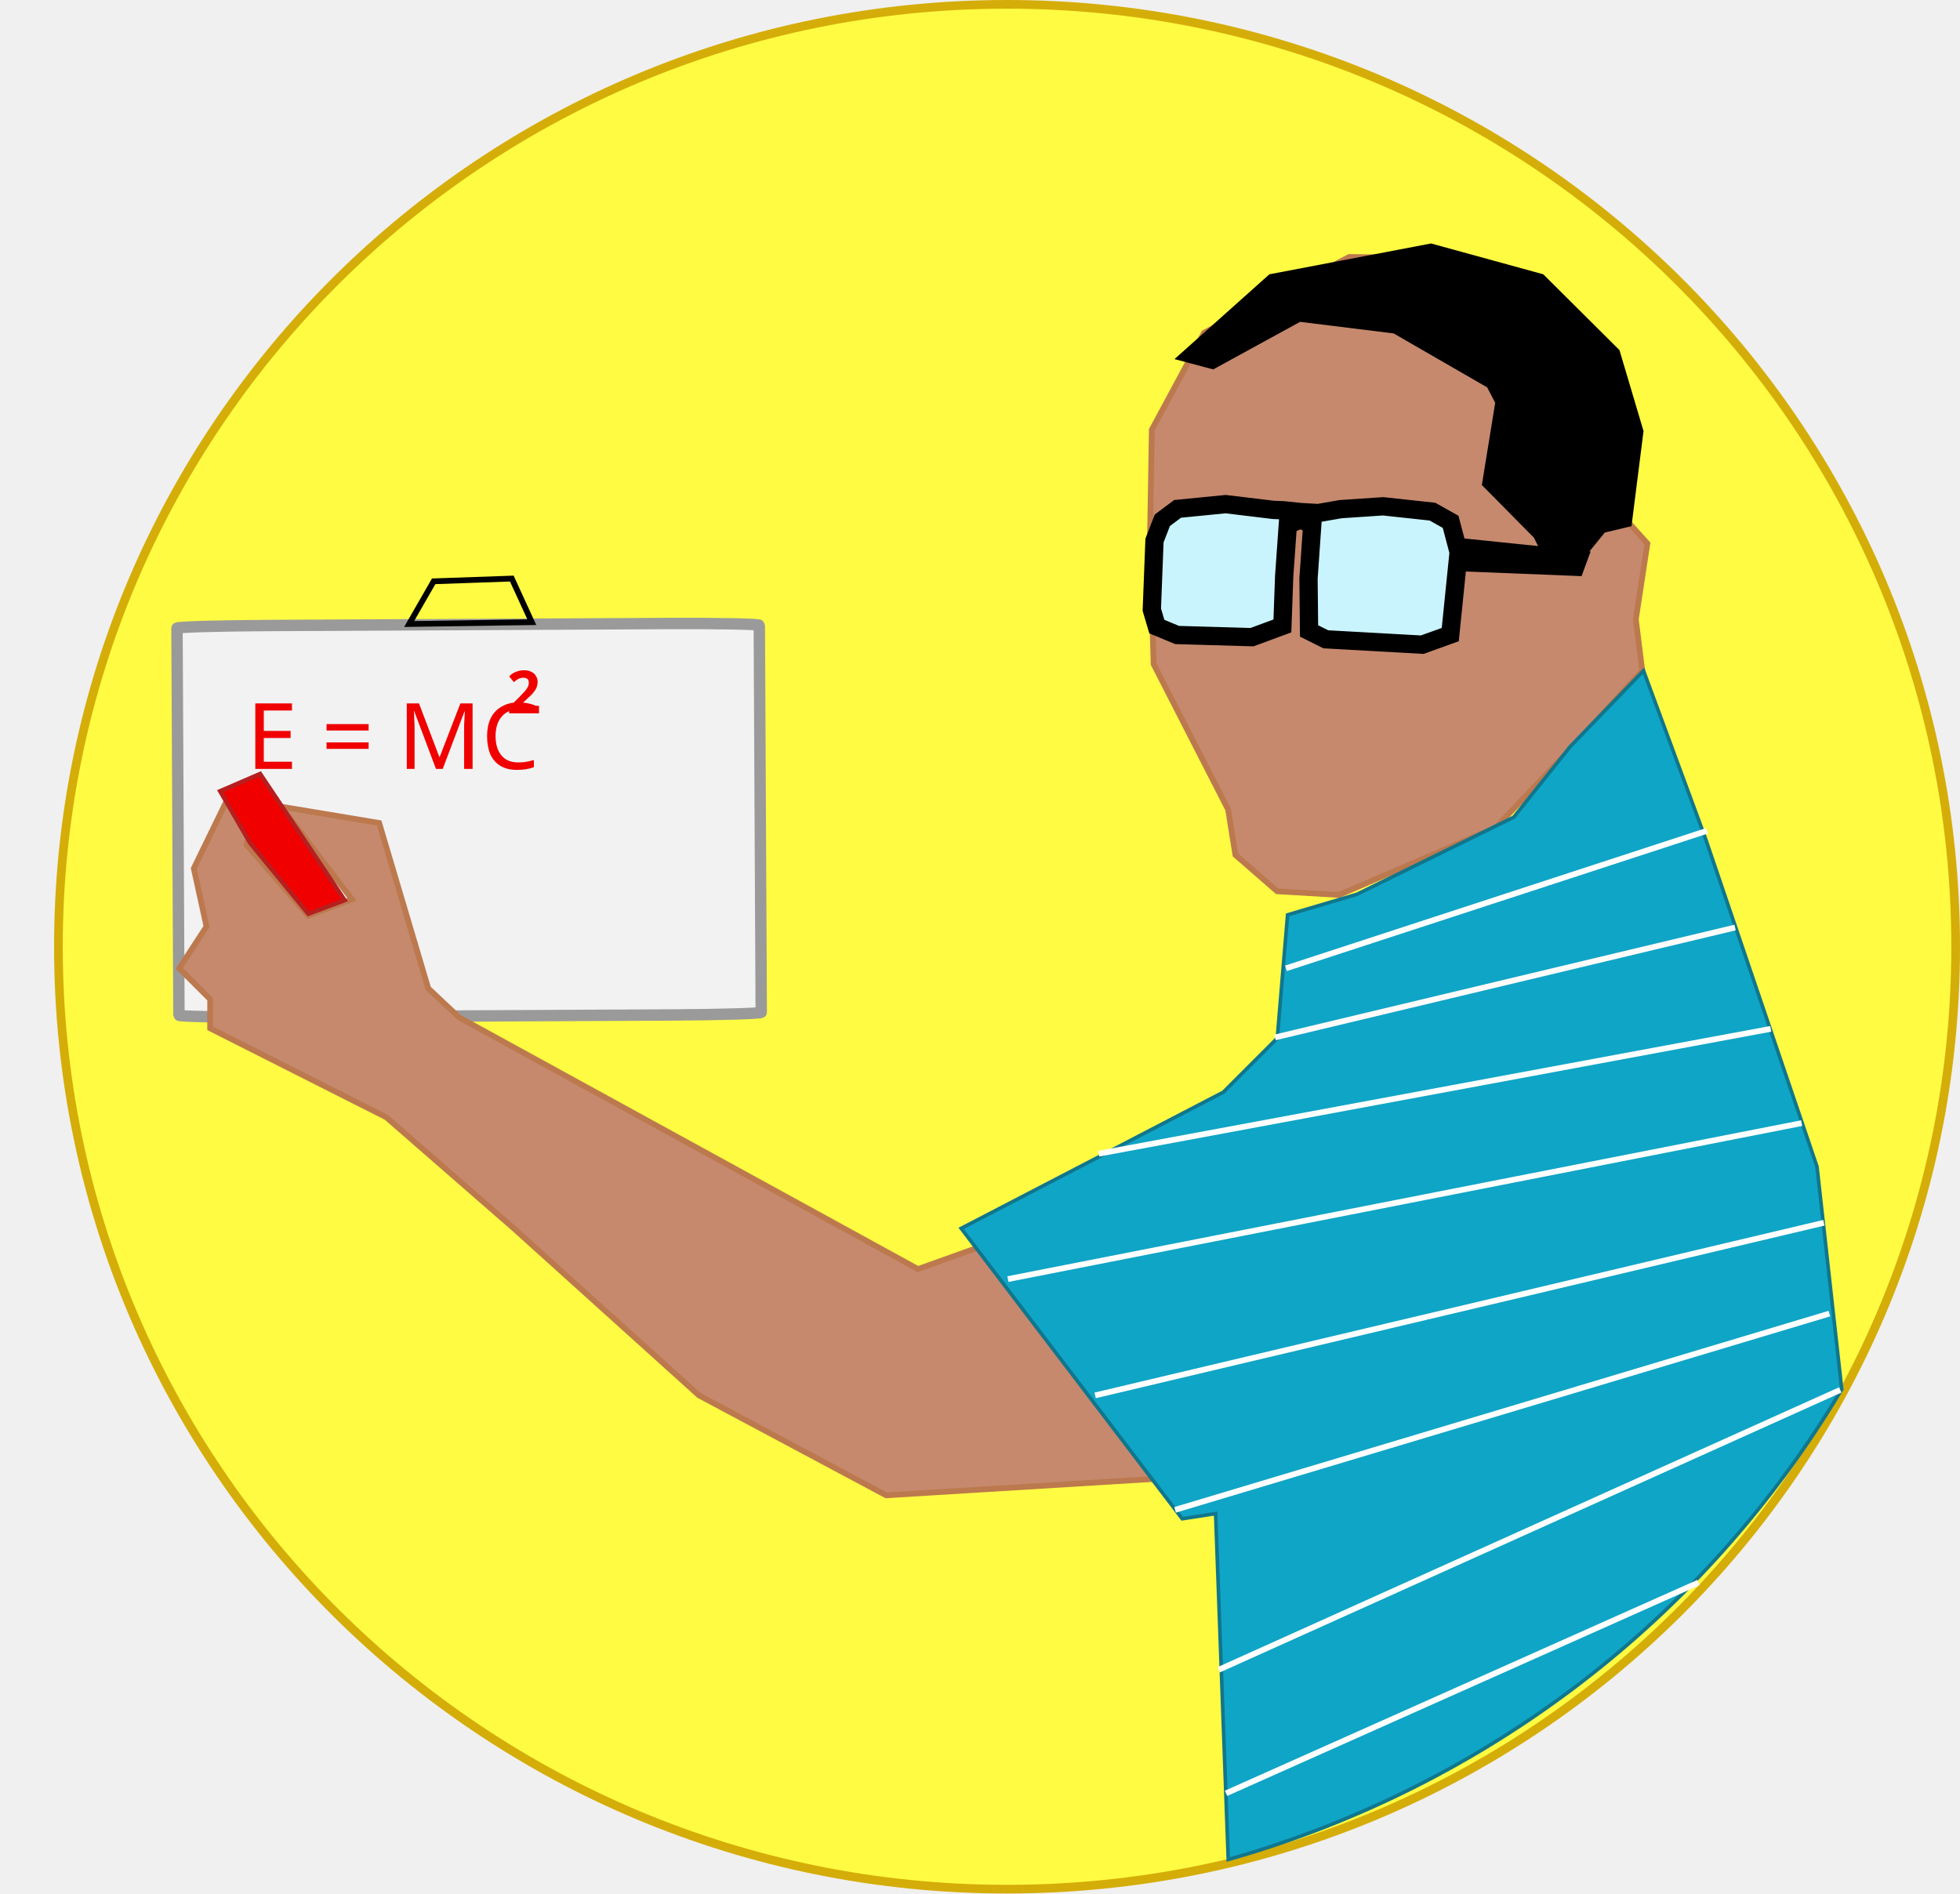
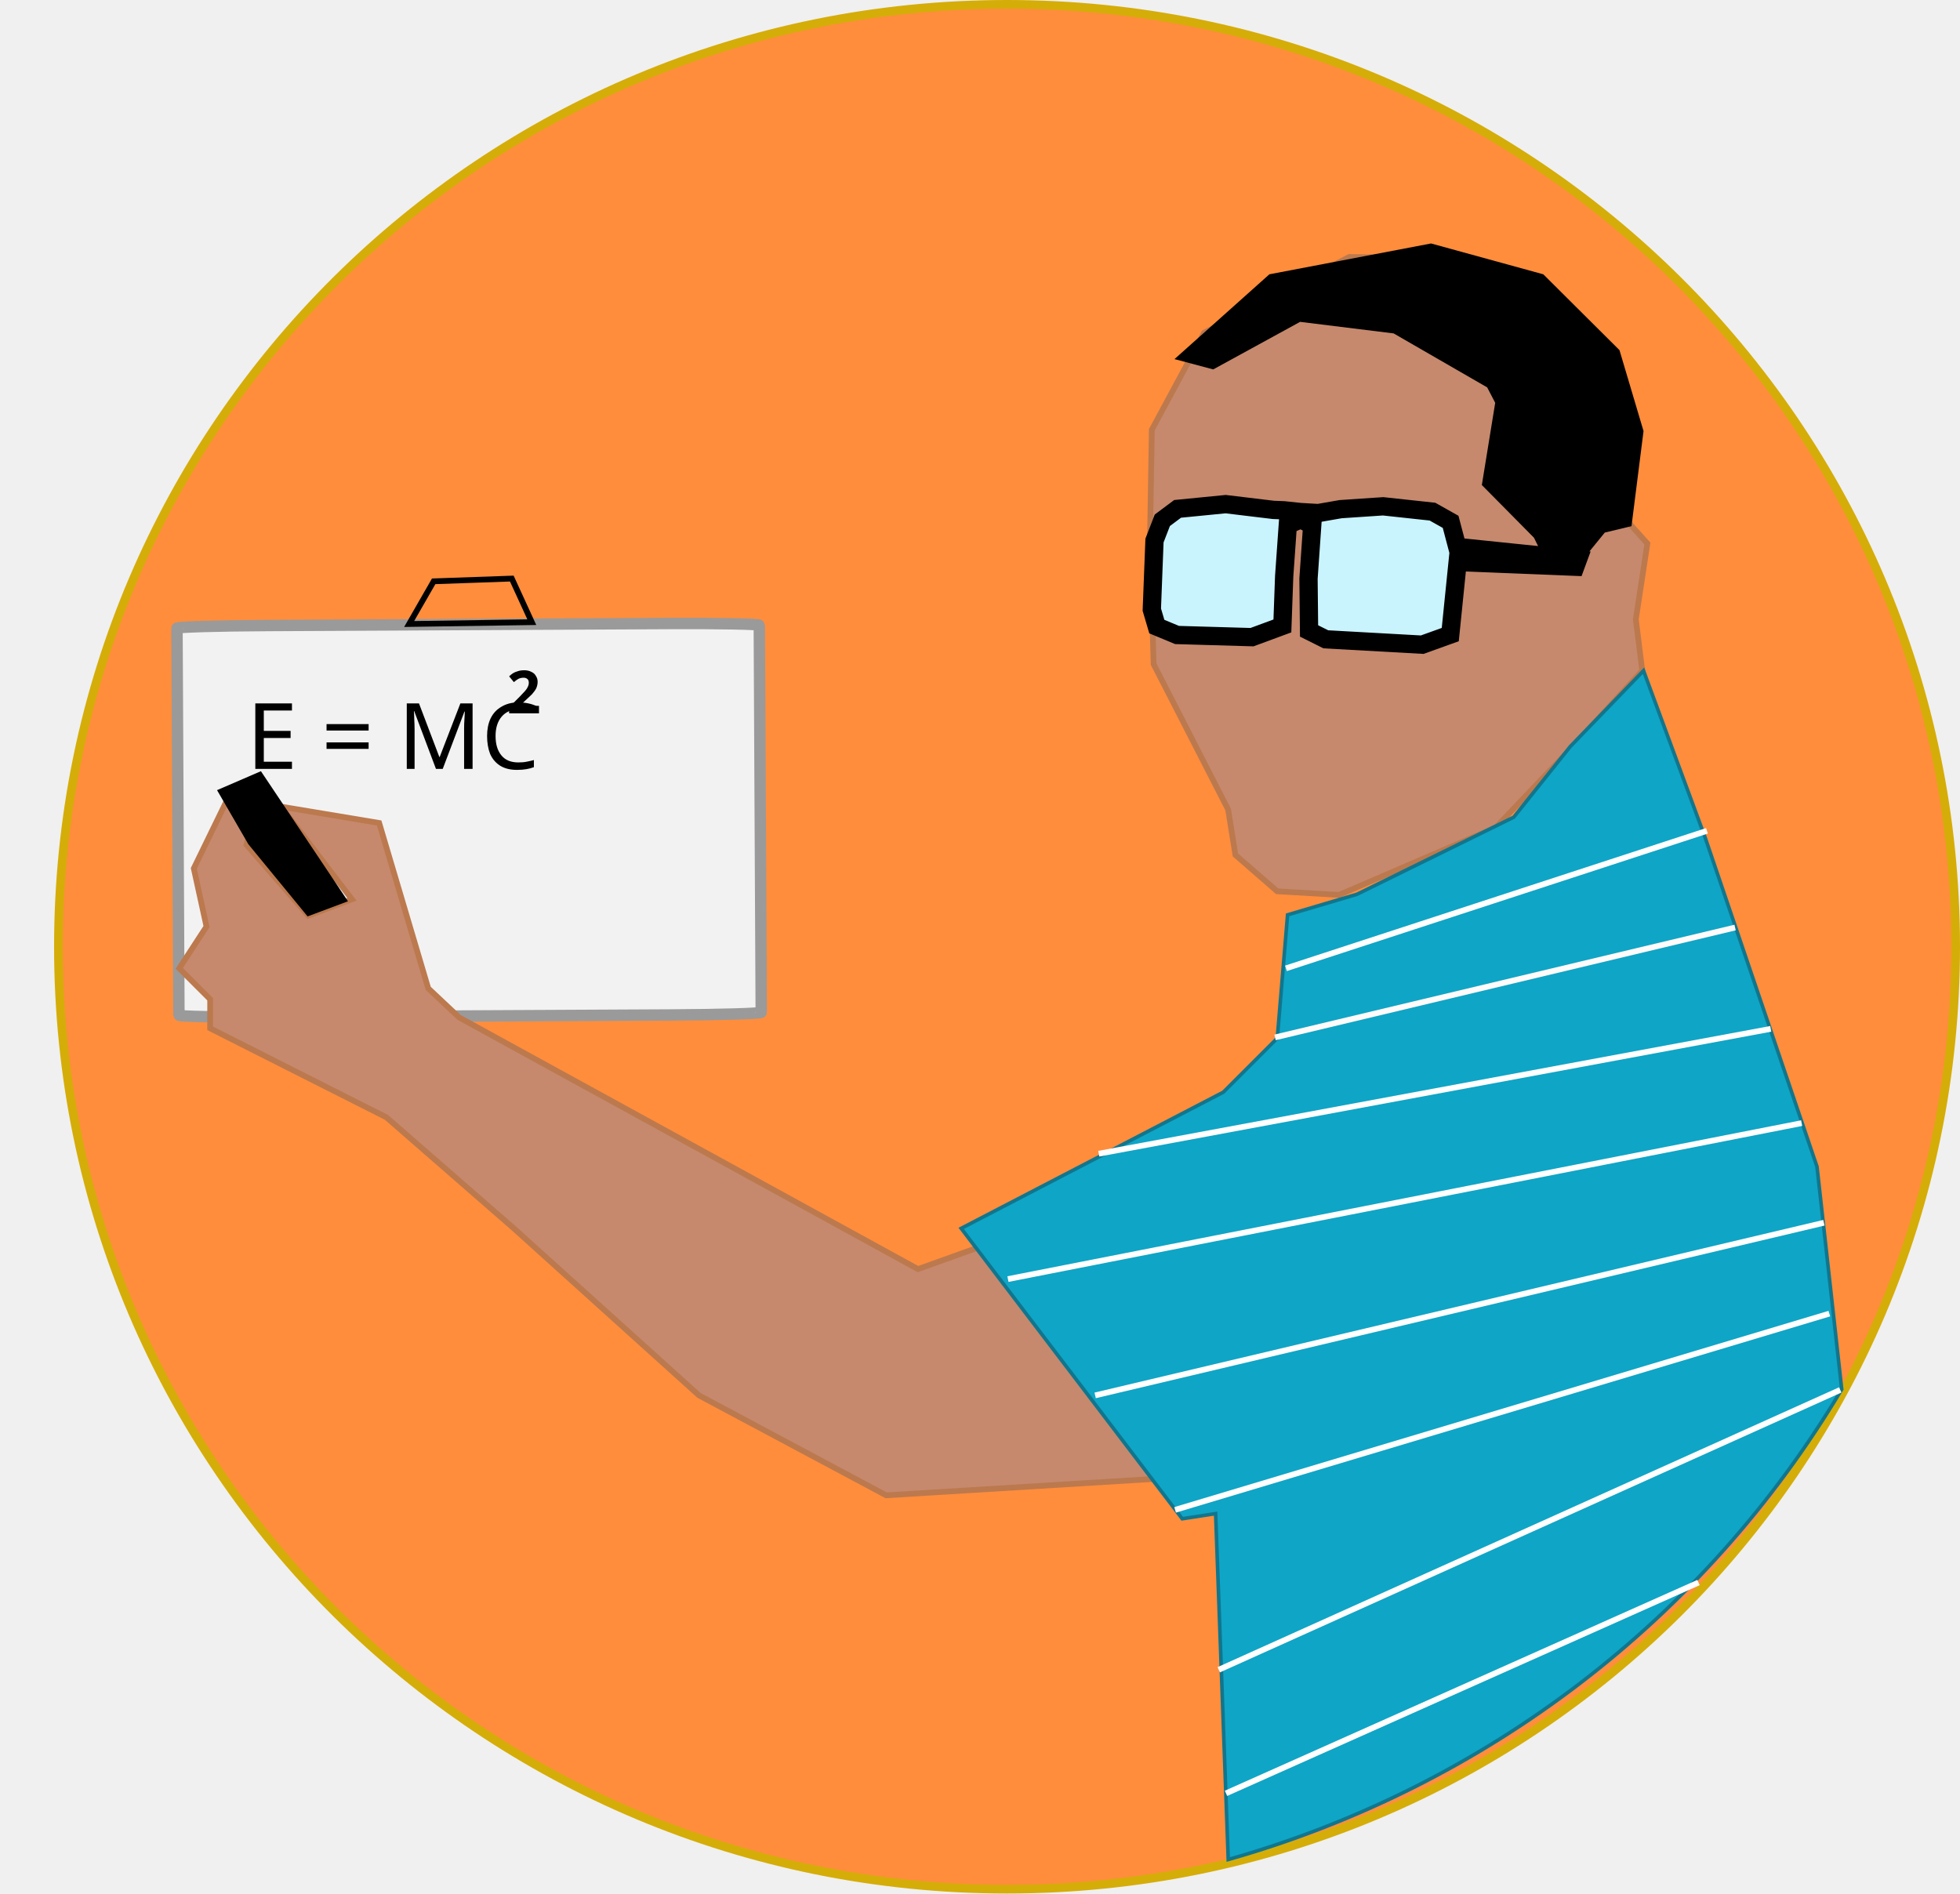
<svg xmlns="http://www.w3.org/2000/svg" width="209.485mm" height="202.395mm" viewBox="0 0 209.485 202.395" version="1.1" id="svg5">
  <defs id="defs2">
    <linearGradient id="linearGradient21081">
      <stop style="stop-color:#000000;stop-opacity:1;" offset="0" id="stop21079" />
    </linearGradient>
    <linearGradient id="linearGradient21073">
      <stop style="stop-color:#000000;stop-opacity:0.31;" offset="0" id="stop21071" />
    </linearGradient>
  </defs>
  <g id="layer1" style="display:inline;opacity:1" transform="translate(1.560371,-47.48799)">
-     <ellipse style="display:inline;fill:#fffb42;fill-opacity:1;stroke:#d5ad08;stroke-width:0.928;stroke-miterlimit:3.8;stroke-dasharray:none;stroke-opacity:1" id="path859" cx="106.072" cy="148.685" rx="101.388" ry="100.733" />
+     <ellipse style="display:inline;fill:#ff8d3c;fill-opacity:1;stroke:#d5ad08;stroke-width:0.928;stroke-miterlimit:3.8;stroke-dasharray:none;stroke-opacity:1" id="path859" cx="106.072" cy="148.685" rx="101.388" ry="100.733" />
  </g>
  <g id="layer7" style="display:inline;opacity:1" transform="translate(1.560371,-47.48799)">
    <g id="g63764" transform="matrix(2.320307,0,0,2.320307,-94.76391,-187.8423)">
      <rect style="display:inline;fill:#f2f2f2;fill-opacity:1;stroke:#9a9a9a;stroke-width:0.525;stroke-miterlimit:4;stroke-dasharray:none;stroke-opacity:1" id="rect1252" width="26.823" height="18.033" x="47.666" y="130.5" rx="4.183" ry="0.102" transform="rotate(-0.2878414)" />
      <path style="fill:none;stroke:#000000;stroke-width:0.265px;stroke-linecap:butt;stroke-linejoin:miter;stroke-opacity:1" d="m 59.015,130.168 1.13,-1.967 3.599,-0.126 0.921,2.009 z" id="path2177" />
    </g>
  </g>
  <g id="layer3" style="display:inline" transform="translate(1.560371,-47.48799)">
    <g id="layer5" style="display:inline">
      <path style="fill:#c6896d;fill-opacity:1;stroke:#bc794e;stroke-width:0.614px;stroke-linecap:butt;stroke-linejoin:miter;stroke-opacity:1" d="m 103.06,180.808 -6.507,2.331 -49.043,-26.901 -3.302,-3.108 -5.244,-17.675 -10.488,-1.748 7.575,9.906 -4.662,1.748 -6.604,-7.575 1.165,-4.079 -3.302,-0.583 -3.496,7.187 1.36,6.215 -2.913,4.467 3.302,3.302 v 3.108 l 18.84,9.517 13.596,11.848 19.812,17.869 20.006,10.683 28.552,-1.748 z" id="path5506" />
      <path style="fill:#c6896d;fill-opacity:1;stroke:#bc794e;stroke-width:0.614px;stroke-linecap:butt;stroke-linejoin:miter;stroke-opacity:1" d="m 141.551,143.144 -6.604,-0.388 -4.467,-3.885 -0.777,-4.856 -7.963,-15.538 -0.388,-13.402 0.194,-11.654 5.584,-10.362 15.52,-8.103 12.635,0.137 9.751,4.807 6.867,10.301 0.137,12.635 2.472,2.747 -1.236,8.103 0.687,5.494 -7.554,8.241 -8.103,8.515 z" id="path16455" />
    </g>
    <g id="layer6" style="display:inline">
      <path style="fill:#000000;fill-opacity:1;stroke:none;stroke-width:0.626px;stroke-linecap:butt;stroke-linejoin:miter;stroke-opacity:1" d="m 158.247,90.543 -1.428,8.79 5.57,5.631 1.428,2.884 3.571,-0.275 2.571,-3.159 2.856,-0.687 1.285,-10.163 -2.571,-8.653 -8.141,-8.103 -11.997,-3.296 -17.281,3.296 -10.14,9.065 4.142,1.099 9.283,-5.082 9.997,1.236 9.997,5.768 z" id="path18965" />
    </g>
    <g id="layer4" style="display:inline">
      <path id="path2734" style="fill:#0fa5c6;fill-opacity:1;stroke:#10768d;stroke-width:0.383;stroke-linecap:butt;stroke-linejoin:miter;stroke-miterlimit:4;stroke-dasharray:none;stroke-opacity:1" d="m 174.1,119.179 -7.829,8.103 -6.043,7.554 -16.756,8.24 -7.416,2.198 -1.1,13.185 -5.767,5.769 -28.018,14.558 23.623,31.04 3.571,-0.549 1.35,36.972 c 27.527,-7.793 50.997,-25.781 65.57,-50.257 L 192.641,172.193 180.692,137.033 Z" />
      <ellipse style="fill:#000000;fill-opacity:0;stroke:none;stroke-width:0.383;stroke-miterlimit:4;stroke-dasharray:none;stroke-opacity:1" id="path21496" cx="63.677" cy="111.488" rx="65.237" ry="46.696" />
      <path style="fill:none;stroke:#ffffff;stroke-width:0.614px;stroke-linecap:butt;stroke-linejoin:miter;stroke-opacity:1" d="m 135.885,150.993 44.993,-14.701" id="path63832" />
      <path style="fill:none;stroke:#fffbfb;stroke-width:0.614px;stroke-linecap:butt;stroke-linejoin:miter;stroke-opacity:1" d="m 134.72,158.374 49.166,-11.744" id="path64032" />
      <path style="fill:none;stroke:#ffffff;stroke-width:0.614px;stroke-linecap:butt;stroke-linejoin:miter;stroke-opacity:1" d="M 115.879,170.805 187.694,157.46" id="path64364" />
      <path style="fill:none;stroke:#ffffff;stroke-width:0.614px;stroke-linecap:butt;stroke-linejoin:miter;stroke-opacity:1" d="m 106.168,184.207 84.832,-16.671" id="path64465" />
      <path style="fill:none;stroke:#ffffff;stroke-width:0.614px;stroke-linecap:butt;stroke-linejoin:miter;stroke-opacity:1" d="m 115.491,196.638 77.887,-18.452" id="path64599" />
      <path style="fill:none;stroke:#ffffff;stroke-width:0.614px;stroke-linecap:butt;stroke-linejoin:miter;stroke-opacity:1" d="m 124.037,208.874 69.923,-20.977" id="path64700" />
      <path style="fill:none;stroke:#ffffff;stroke-width:0.614px;stroke-linecap:butt;stroke-linejoin:miter;stroke-opacity:1" d="m 128.699,225.966 66.427,-29.912" id="path64834" />
      <path style="fill:none;stroke:#ffffff;stroke-width:0.614px;stroke-linecap:butt;stroke-linejoin:miter;stroke-opacity:1" d="m 129.476,239.174 50.5,-22.531" id="path65003" />
      <path style="display:inline;opacity:1;fill:#c9f4fe;fill-opacity:1;stroke:#000000;stroke-width:1.954;stroke-linecap:butt;stroke-linejoin:miter;stroke-miterlimit:4;stroke-dasharray:none;stroke-opacity:1" d="m 166.805,108.065 -12.573,-0.502 -0.788,7.755 -2.997,1.078 -10.305,-0.573 -1.79,-0.894 -0.059,-5.592 0.397,-5.71 -1.208,-0.644 -1.401,0.609 -0.388,5.488 -0.192,5.314 -3.247,1.199 -8.011,-0.232 -2.162,-0.899 -0.535,-1.809 0.286,-7.389 0.837,-2.163 1.632,-1.221 5.137,-0.506 5.099,0.615 1.131,0.044 1.763,0.187 1.898,0.11 2.393,-0.419 4.546,-0.305 5.276,0.571 1.937,1.089 0.709,2.681 12.905,1.331 z" id="path66460" />
    </g>
  </g>
  <g id="layer9" transform="translate(1.560371,-47.48799)">
-     <path style="fill:#f10000;fill-opacity:1;stroke:#b61f1f;stroke-width:0.464;stroke-linecap:butt;stroke-linejoin:miter;stroke-miterlimit:4;stroke-dasharray:none;stroke-opacity:1" d="m 25.174,137.591 6.215,7.575 3.885,-1.457 -9.032,-13.499 -4.273,1.845 z" id="path4920" />
+     <path style="fill:#000000;fill-opacity:1;stroke:#000000;stroke-width:0.464;stroke-linecap:butt;stroke-linejoin:miter;stroke-miterlimit:4;stroke-dasharray:none;stroke-opacity:1" d="m 25.174,137.591 6.215,7.575 3.885,-1.457 -9.032,-13.499 -4.273,1.845 z" id="path4920" />
    <g id="g63760" transform="matrix(2.320307,0,0,2.320307,-101.562,-191.8726)">
-       <text xml:space="preserve" style="font-weight:bold;font-stretch:condensed;font-size:4.233px;line-height:1.25;font-family:Arial;-inkscape-font-specification:'Arial Bold Condensed';word-spacing:-0.902px;baseline-shift:baseline;fill:#f10000;fill-opacity:1;stroke-width:0.265" x="54.453" y="138.58" id="text11521">
-         <tspan id="tspan11519" style="font-style:normal;font-variant:normal;font-weight:normal;font-stretch:normal;font-size:4.233px;font-family:Bobcat;-inkscape-font-specification:'Bobcat, Normal';font-variant-ligatures:normal;font-variant-caps:normal;font-variant-numeric:normal;font-variant-east-asian:normal;baseline-shift:baseline;fill:#f10000;fill-opacity:1;stroke-width:0.265" x="54.453" y="138.58">E = MC</tspan>
+       <text xml:space="preserve" style="font-weight:bold;font-stretch:condensed;font-size:4.233px;line-height:1.25;font-family:Arial;-inkscape-font-specification:'Arial Bold Condensed';word-spacing:-0.902px;baseline-shift:baseline;fill:#000000;fill-opacity:1;stroke-width:0.265" x="54.453" y="138.58" id="text11521">
+         <tspan id="tspan11519" style="font-style:normal;font-variant:normal;font-weight:normal;font-stretch:normal;font-size:4.233px;font-family:Bobcat;-inkscape-font-specification:'Bobcat, Normal';font-variant-ligatures:normal;font-variant-caps:normal;font-variant-numeric:normal;font-variant-east-asian:normal;baseline-shift:baseline;fill:#000000;fill-opacity:1;stroke-width:0.265" x="54.453" y="138.58">E = MC</tspan>
      </text>
-       <text xml:space="preserve" style="font-style:normal;font-variant:normal;font-weight:bold;font-stretch:normal;font-size:4.233px;line-height:1.25;font-family:'Bradley Hand ITC';-inkscape-font-specification:'Bradley Hand ITC Bold';display:inline;fill:#f10000;fill-opacity:1;stroke-width:0.265" x="66.443" y="137.121" id="text54458">
-         <tspan id="tspan54456" style="font-style:normal;font-variant:normal;font-weight:bold;font-stretch:normal;font-size:65%;font-family:'Bradley Hand ITC';-inkscape-font-specification:'Bradley Hand ITC Bold';baseline-shift:super;fill:#f10000;fill-opacity:1;stroke-width:0.265" x="66.443" y="137.121">2</tspan>
+       <text xml:space="preserve" style="font-style:normal;font-variant:normal;font-weight:bold;font-stretch:normal;font-size:4.233px;line-height:1.25;font-family:'Bradley Hand ITC';-inkscape-font-specification:'Bradley Hand ITC Bold';display:inline;fill:#000000;fill-opacity:1;stroke-width:0.265" x="66.443" y="137.121" id="text54458">
+         <tspan id="tspan54456" style="font-style:normal;font-variant:normal;font-weight:bold;font-stretch:normal;font-size:65%;font-family:'Bradley Hand ITC';-inkscape-font-specification:'Bradley Hand ITC Bold';baseline-shift:super;fill:#000000;fill-opacity:1;stroke-width:0.265" x="66.443" y="137.121">2</tspan>
      </text>
    </g>
  </g>
</svg>
